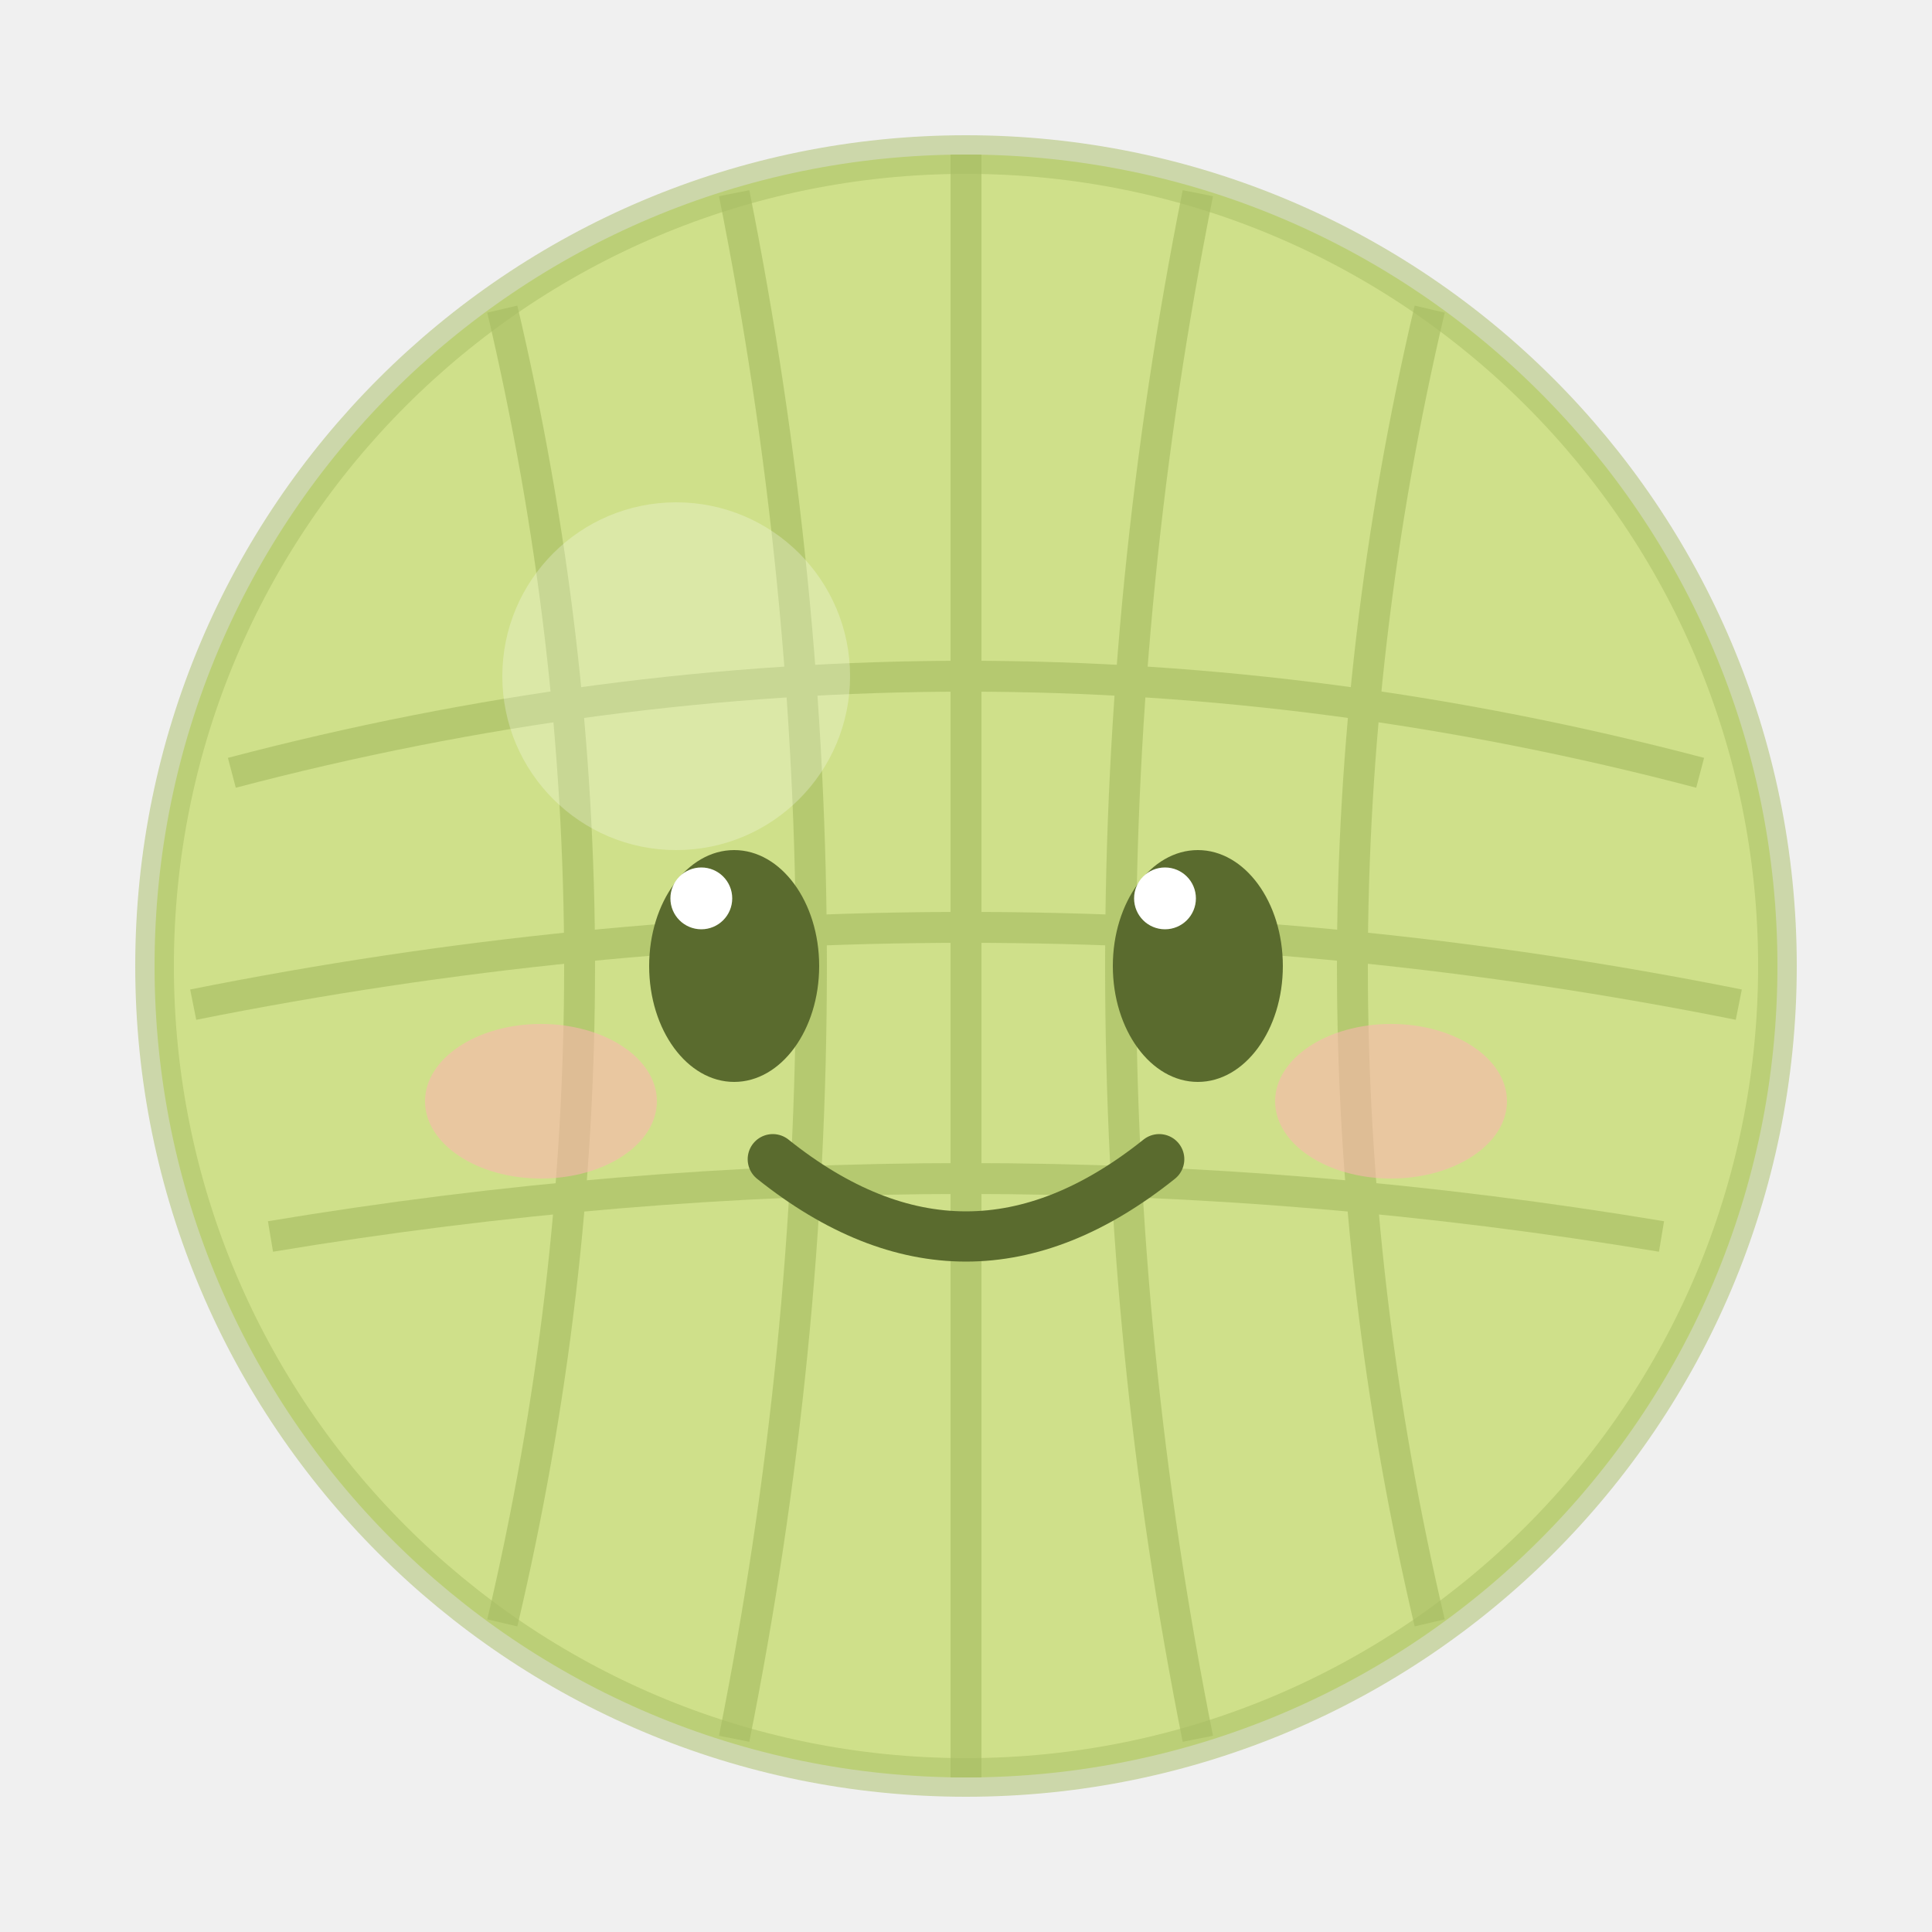
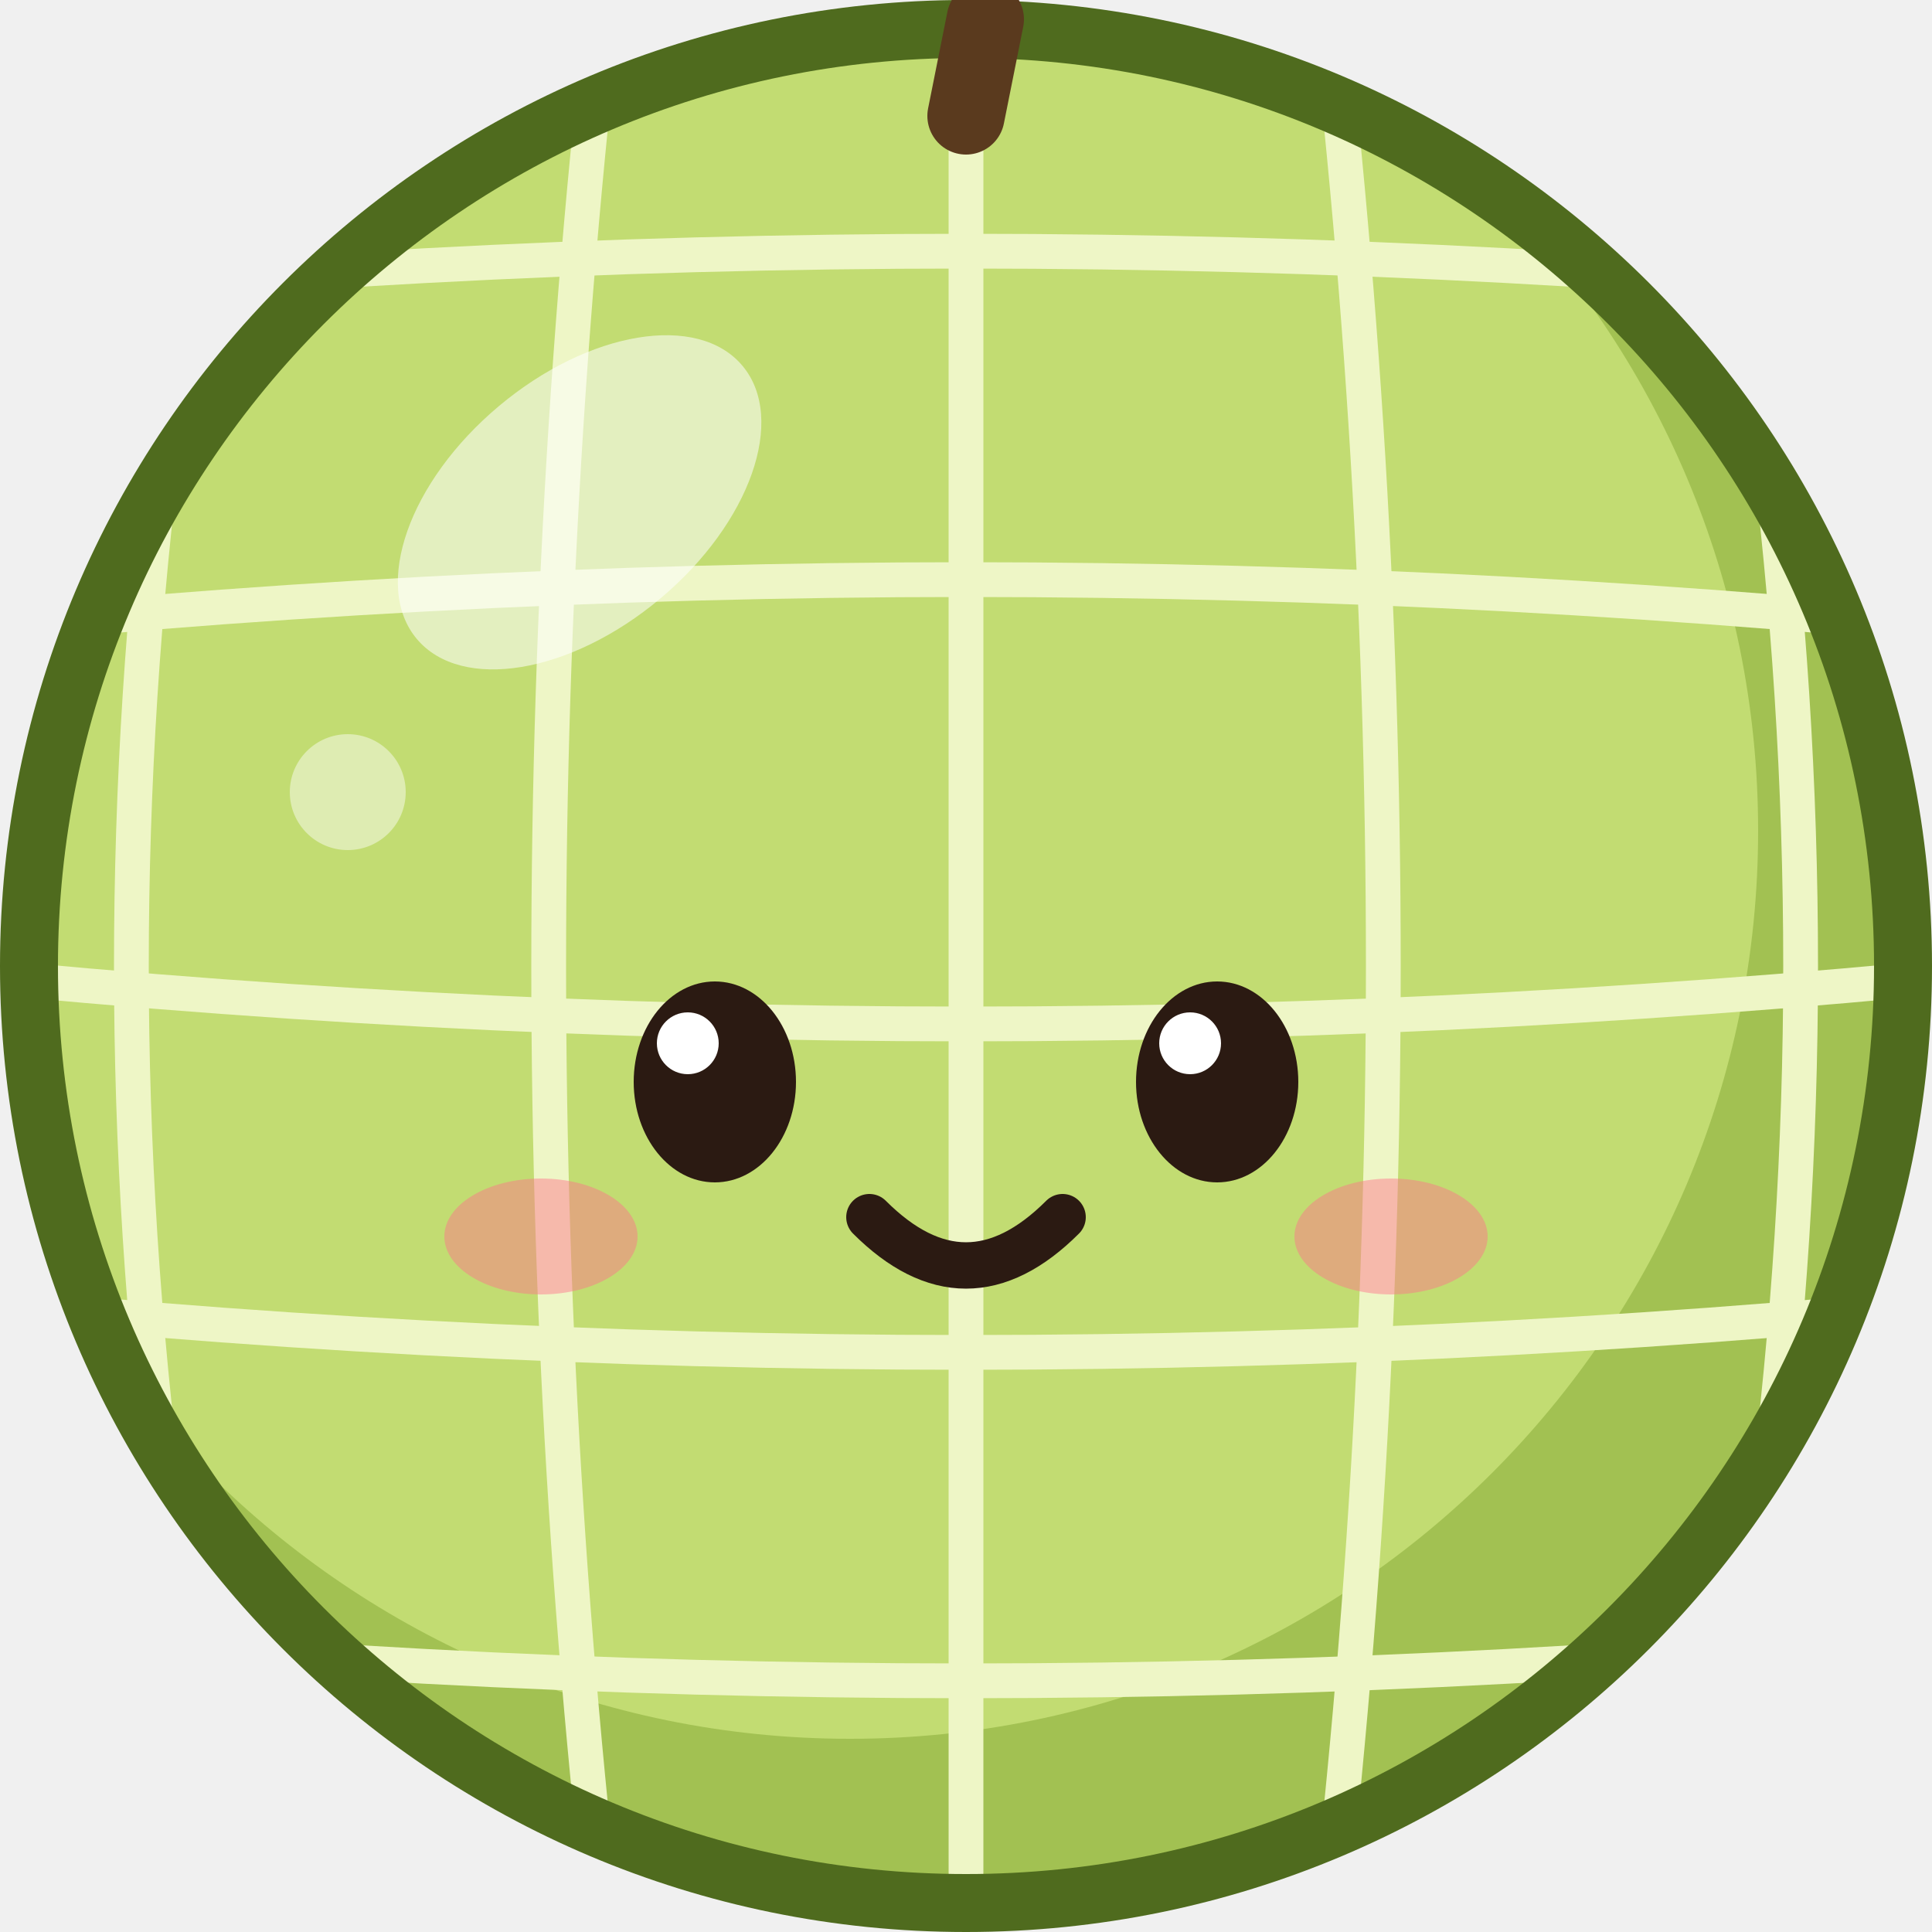
- <svg xmlns="http://www.w3.org/2000/svg" viewBox="0 0 100 100">
-   <circle cx="50" cy="50" r="42" fill="#cfe08a" />
-   <circle cx="50" cy="50" r="42" fill="none" stroke="#a8bd63" stroke-width="2" opacity=".5" />
-   <g stroke="#a8bd63" stroke-width="1.6" opacity=".65" fill="none">
-     <path d="M12 40 Q50 30 88 40" />
-     <path d="M10 52 Q50 44 90 52" />
-     <path d="M14 64 Q50 58 86 64" />
-     <path d="M26 16 Q34 50 26 84" />
-     <path d="M38 10 Q46 50 38 90" />
-     <path d="M50 8 Q50 50 50 92" />
-     <path d="M62 10 Q54 50 62 90" />
-     <path d="M74 16 Q66 50 74 84" />
+ <svg xmlns="http://www.w3.org/2000/svg" viewBox="-50 -50 100 100" width="192" height="192">
+   <defs>
+     <clipPath id="melon-clip">
+       <circle r="48.5" />
+     </clipPath>
+   </defs>
+   <g clip-path="url(#melon-clip)">
+     <rect x="-50" y="-50" width="100" height="100" fill="#a2c152" />
+     <circle cx="-6" cy="-7" r="47" fill="#c2dc72" />
+     <path d="M-36 -56 Q-50.4 0 -36 56" fill="none" stroke="#eef6c6" stroke-width="1.8" />
+     <path d="M-18 -56 Q-25.2 0 -18 56" fill="none" stroke="#eef6c6" stroke-width="1.8" />
+     <path d="M0 -56 Q0.0 0 0 56" fill="none" stroke="#eef6c6" stroke-width="1.8" />
+     <path d="M18 -56 Q25.2 0 18 56" fill="none" stroke="#eef6c6" stroke-width="1.8" />
+     <path d="M36 -56 Q50.4 0 36 56" fill="none" stroke="#eef6c6" stroke-width="1.8" />
+     <path d="M-56 -34 Q0 -40 56 -34" fill="none" stroke="#eef6c6" stroke-width="1.8" />
+     <path d="M-56 -17 Q0 -23 56 -17" fill="none" stroke="#eef6c6" stroke-width="1.8" />
+     <path d="M-56 0 Q0 6 56 0" fill="none" stroke="#eef6c6" stroke-width="1.8" />
+     <path d="M-56 17 Q0 23 56 17" fill="none" stroke="#eef6c6" stroke-width="1.8" />
+     <path d="M-56 34 Q0 40 56 34" fill="none" stroke="#eef6c6" stroke-width="1.8" />
+     <ellipse cx="-20" cy="-24" rx="11" ry="6.5" transform="rotate(-40 -20 -24)" fill="#fff" opacity="0.55" />
+     <circle cx="-32" cy="-9" r="3" fill="#fff" opacity="0.45" />
  </g>
-   <circle cx="35" cy="35" r="9" fill="#ffffff" opacity=".25" />
-   <ellipse cx="38" cy="50" rx="4.4" ry="6" fill="#5a6b2e" />
-   <ellipse cx="62" cy="50" rx="4.4" ry="6" fill="#5a6b2e" />
-   <circle cx="36.3" cy="46.5" r="1.6" fill="#fff" />
-   <circle cx="60.3" cy="46.5" r="1.6" fill="#fff" />
-   <path d="M40 60 Q50 68 60 60" stroke="#5a6b2e" stroke-width="2.6" fill="none" stroke-linecap="round" />
-   <ellipse cx="28" cy="57" rx="6" ry="4" fill="#ffb3b3" opacity=".55" />
-   <ellipse cx="72" cy="57" rx="6" ry="4" fill="#ffb3b3" opacity=".55" />
+   <circle r="48.5" fill="none" stroke="#4f6b1e" stroke-width="3" />
+   <path d="M0 -44 L1 -49" stroke="#5a3a1e" stroke-width="4" stroke-linecap="round" />
+   <ellipse cx="-13" cy="6" rx="4.2" ry="5.2" fill="#2b1a12" />
+   <circle cx="-14.4" cy="4" r="1.6" fill="#fff" />
+   <ellipse cx="-22" cy="14" rx="5" ry="3" fill="#ff6f8a" opacity="0.45" />
+   <ellipse cx="13" cy="6" rx="4.2" ry="5.2" fill="#2b1a12" />
+   <circle cx="11.6" cy="4" r="1.6" fill="#fff" />
+   <ellipse cx="22" cy="14" rx="5" ry="3" fill="#ff6f8a" opacity="0.45" />
+   <path d="M-5 13 Q0 18 5 13" fill="none" stroke="#2b1a12" stroke-width="2.4" stroke-linecap="round" />
</svg>
